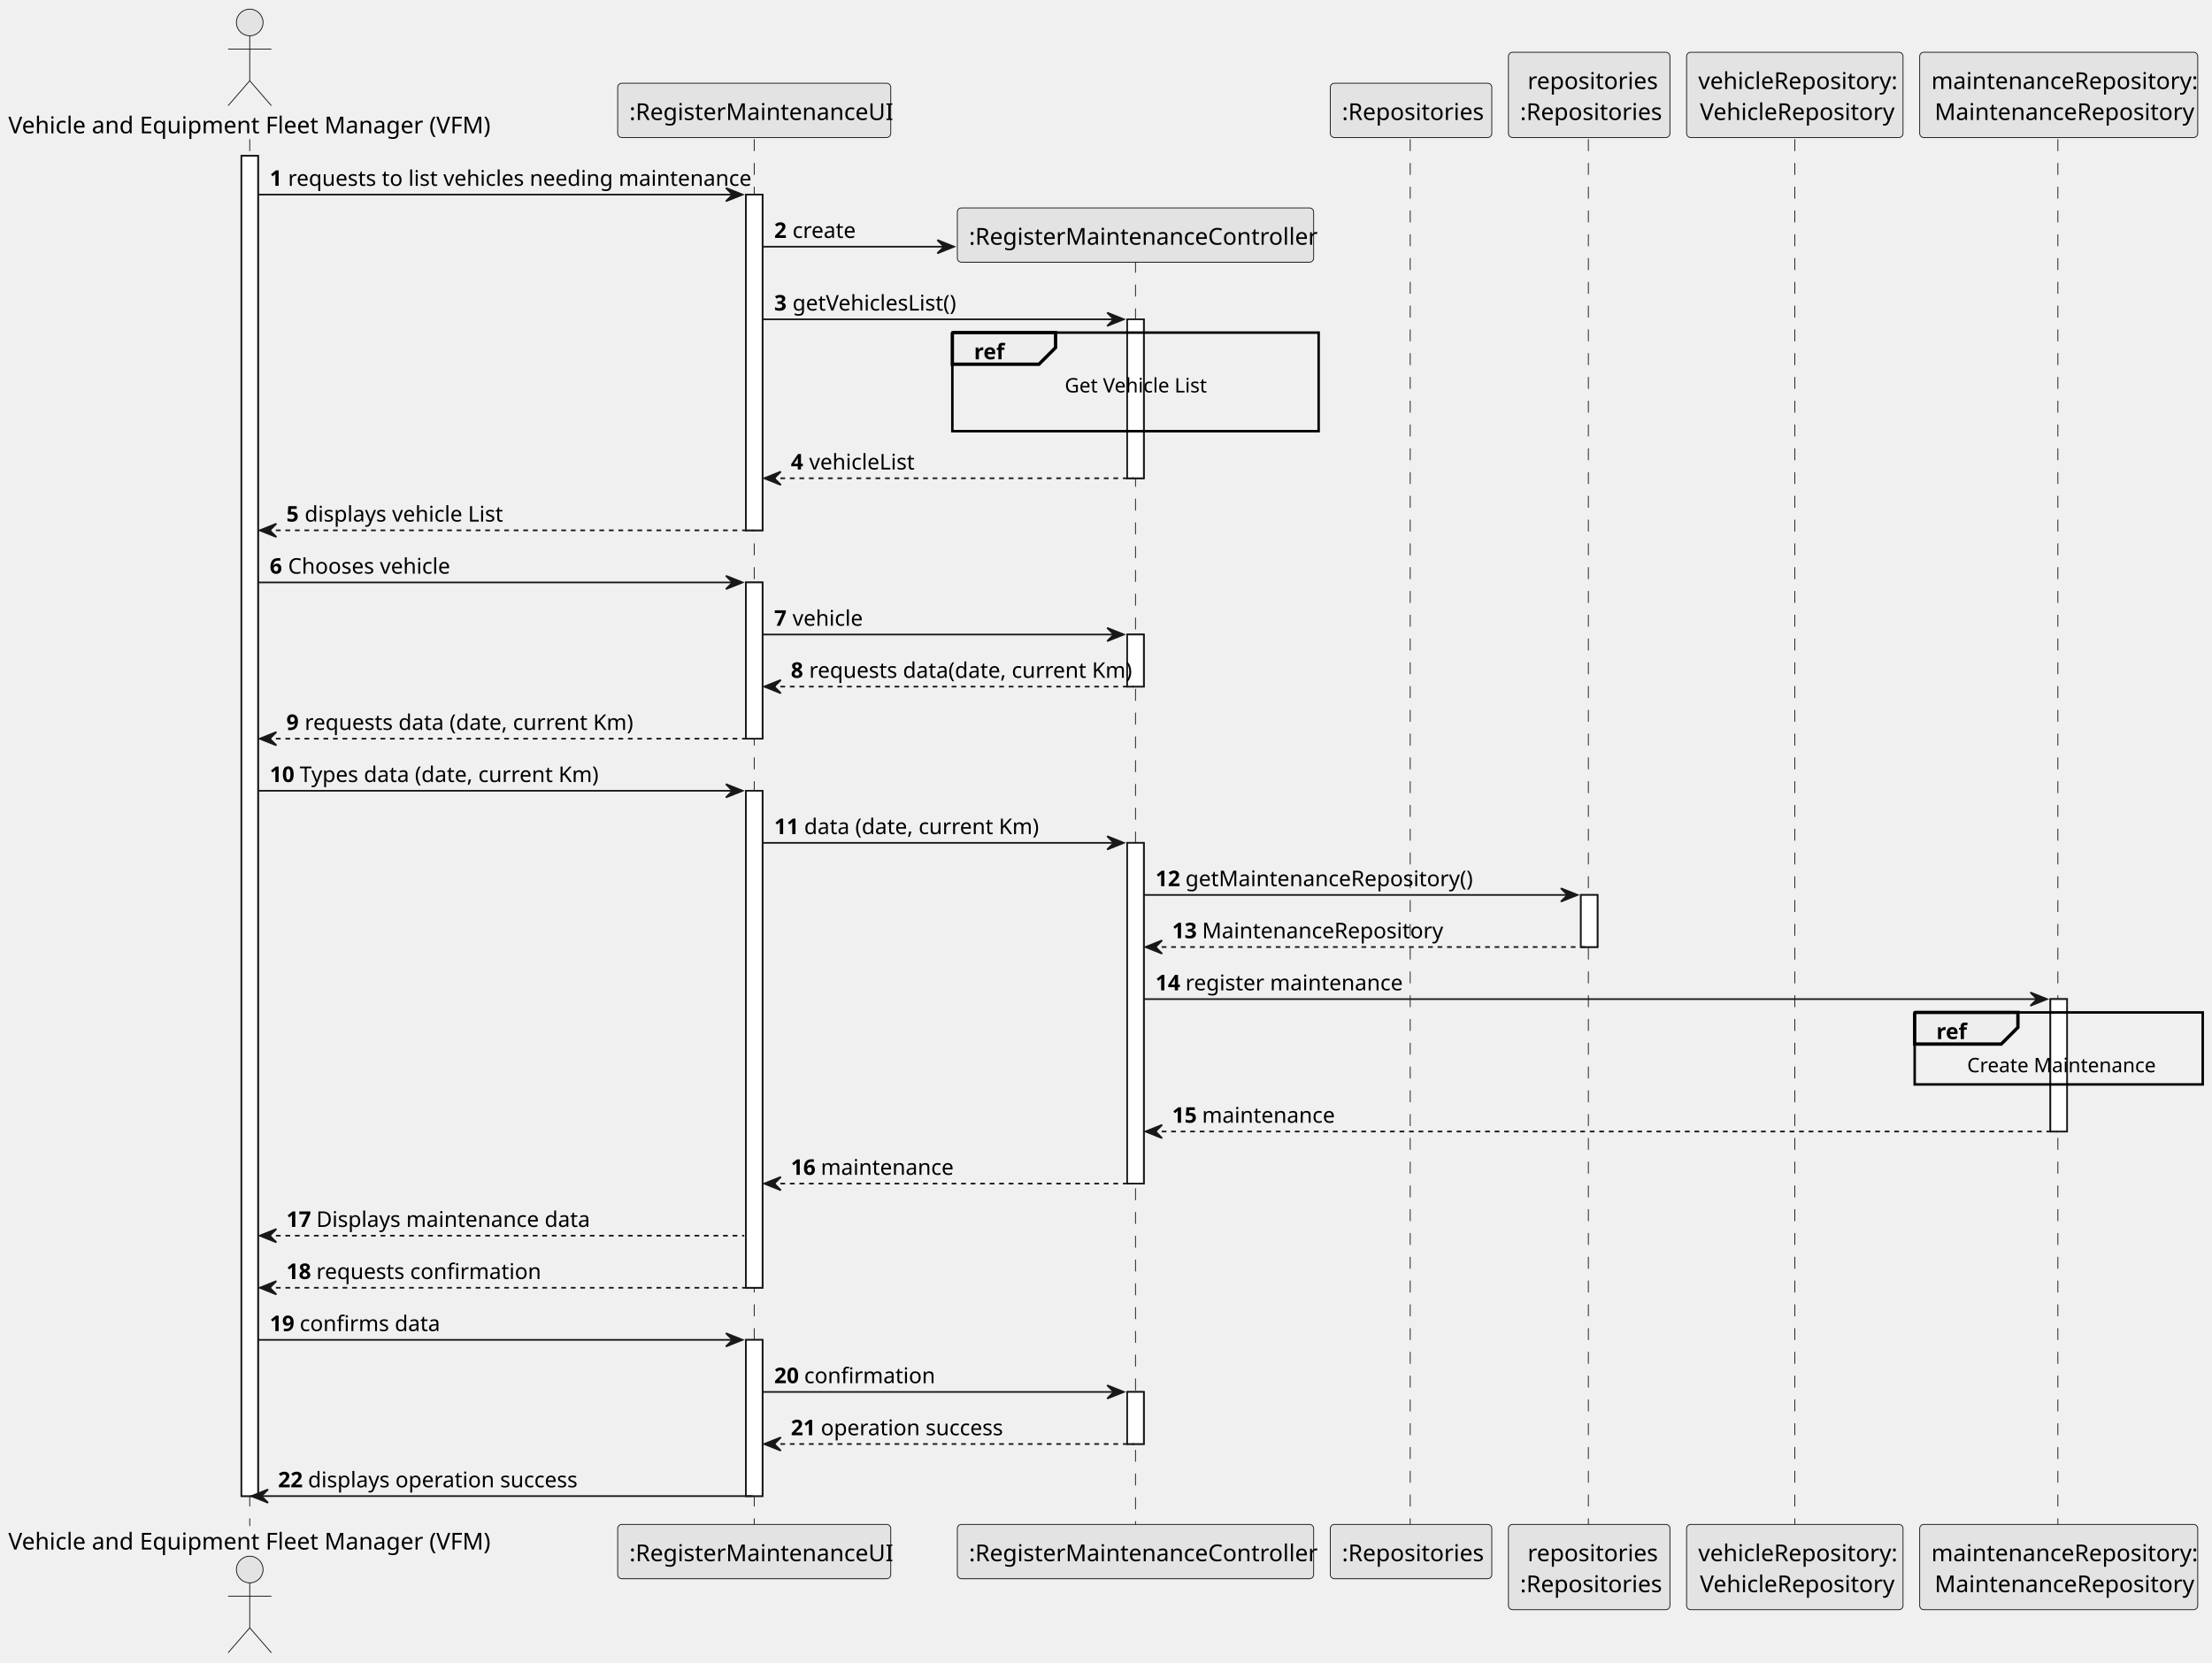
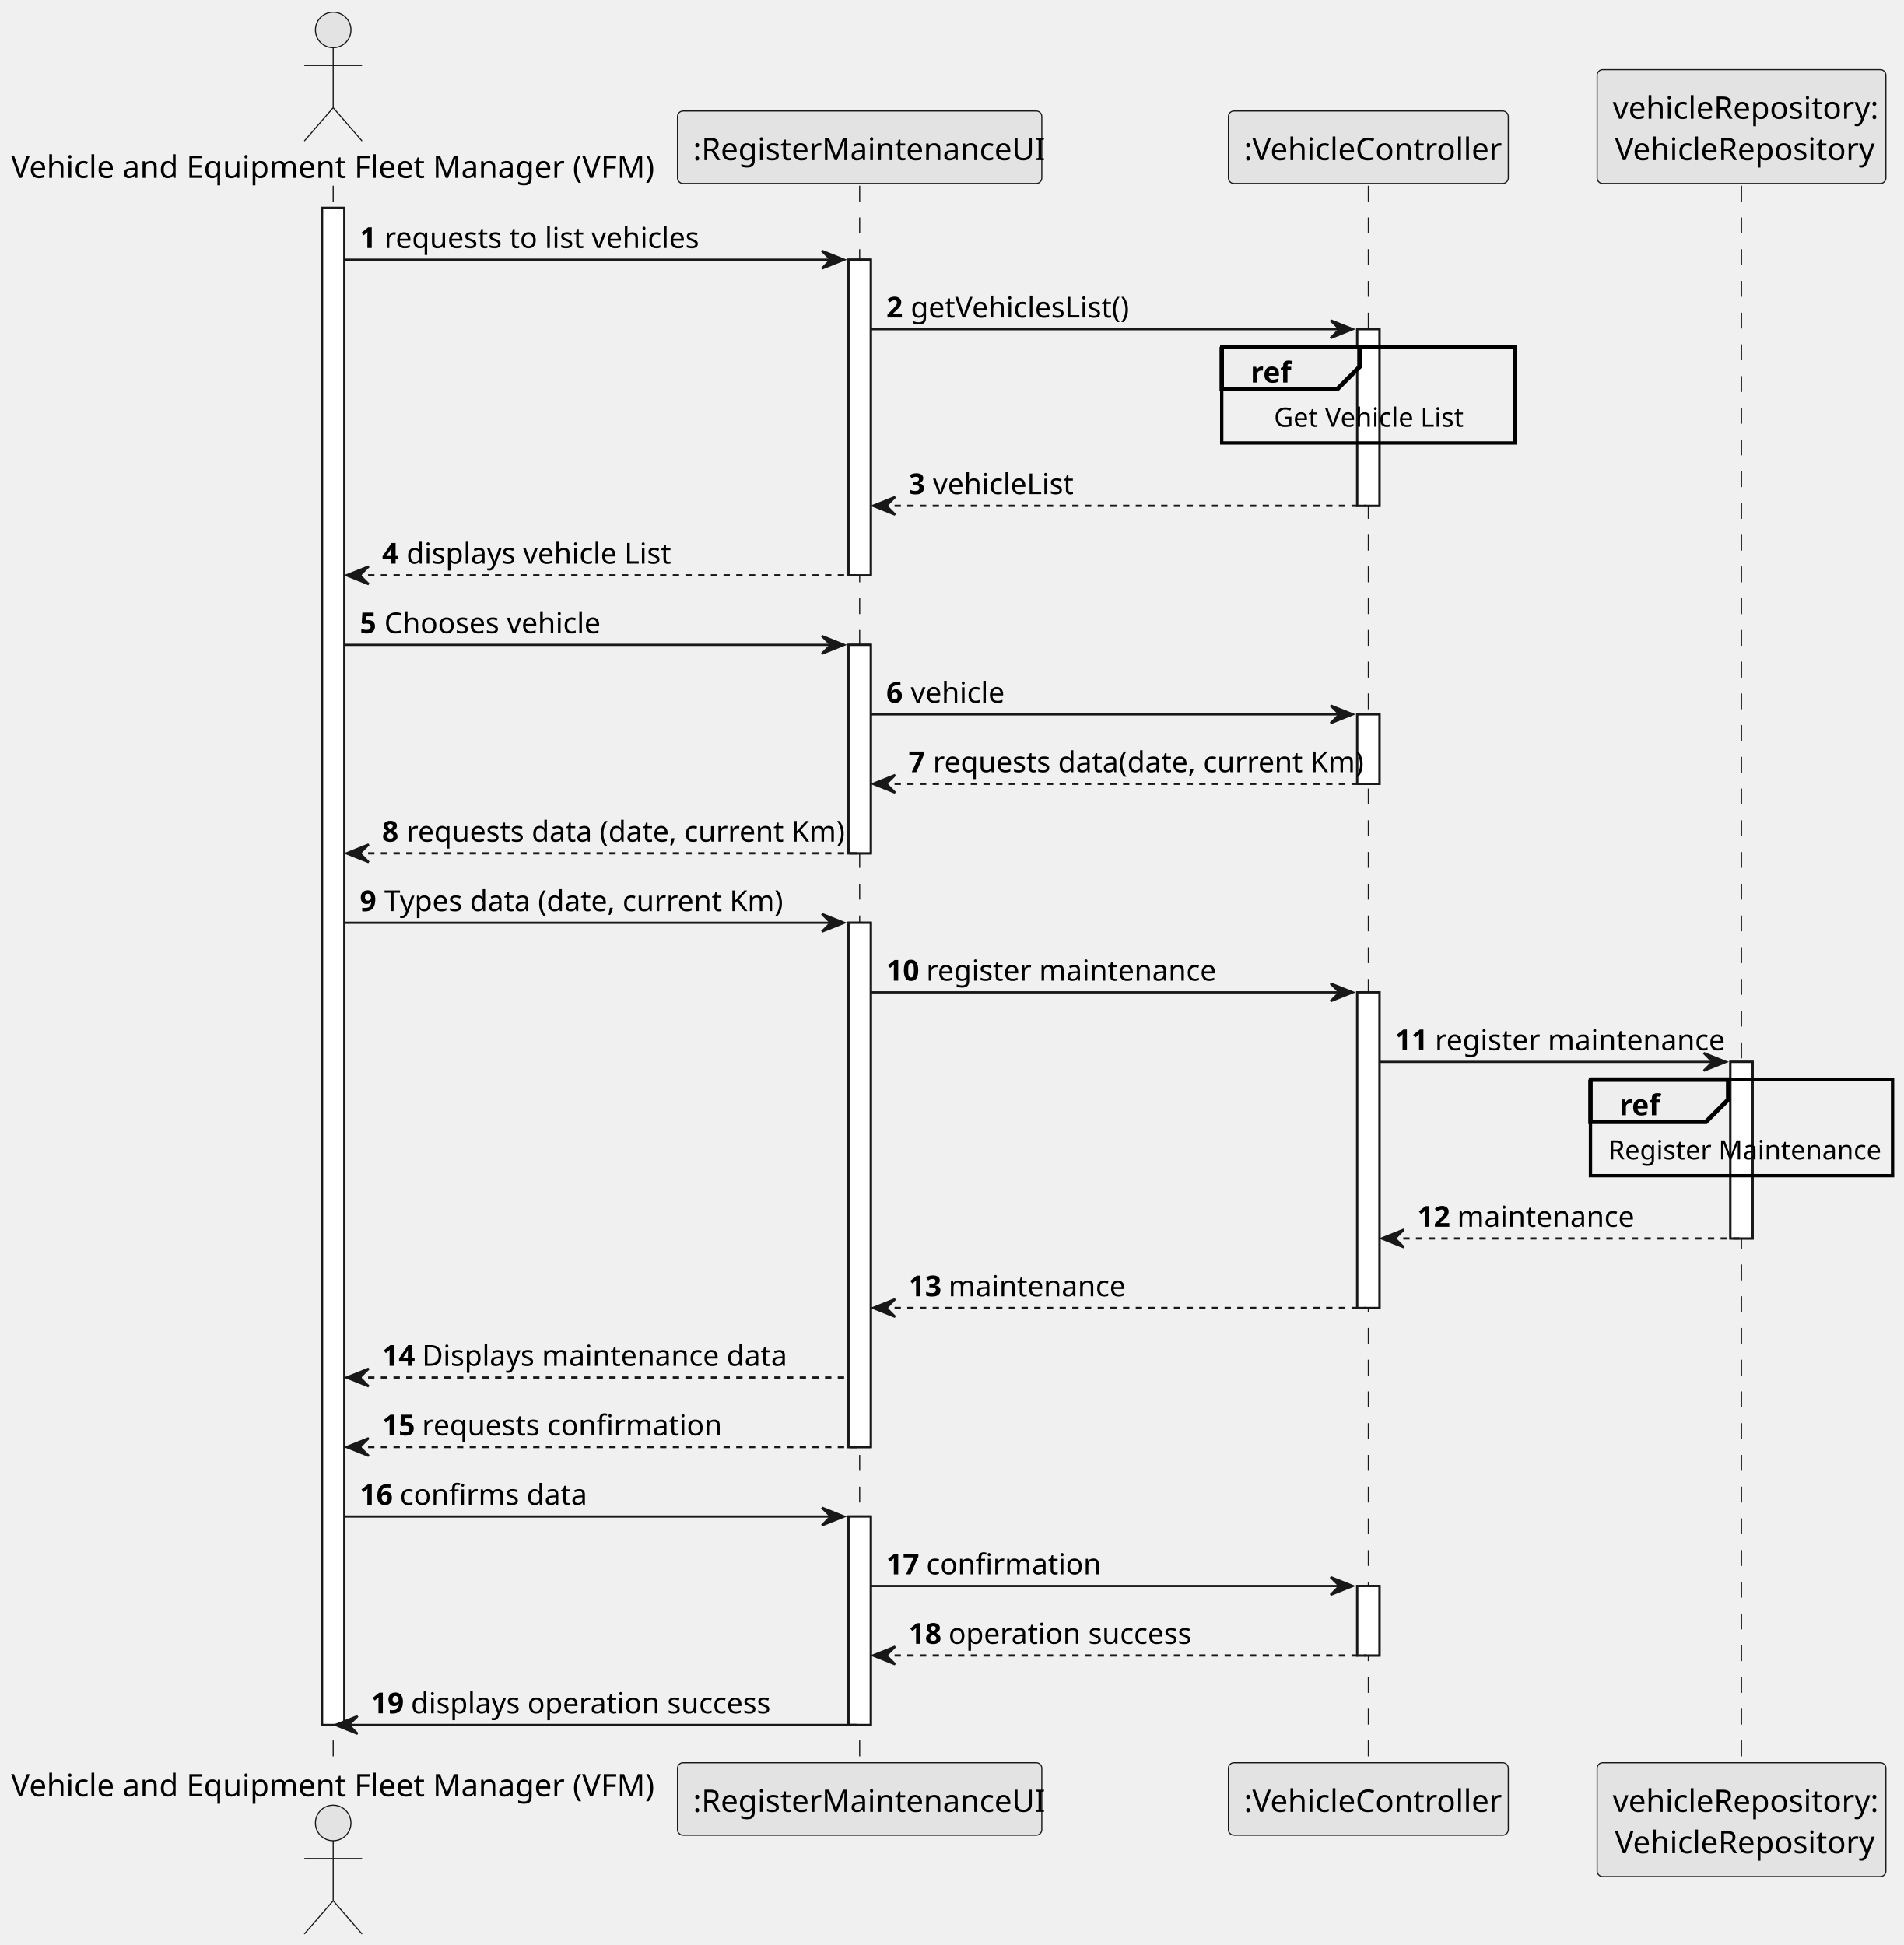
- <svg xmlns="http://www.w3.org/2000/svg" contentStyleType="text/css" height="699.3px" preserveAspectRatio="none" style="width:930px;height:699px;background:#FFFFFF;" version="1.1" viewBox="0 0 930 699" width="930.3px" zoomAndPan="magnify">
+ <svg xmlns="http://www.w3.org/2000/svg" contentStyleType="text/css" height="613.9px" preserveAspectRatio="none" style="width:600px;height:613px;background:#FFFFFF;" version="1.1" viewBox="0 0 600 613" width="600.6px" zoomAndPan="magnify">
  <defs />
  <g>
-     <rect fill="#FFFFFF" height="563.638" style="stroke:#181818;stroke-width:0.7;" width="7" x="101.5" y="65.535" />
-     <rect fill="#FFFFFF" height="141.195" style="stroke:#181818;stroke-width:0.7;" width="7" x="313.6" y="81.838" />
-     <rect fill="#FFFFFF" height="65.711" style="stroke:#181818;stroke-width:0.7;" width="7" x="313.6" y="244.937" />
-     <rect fill="#FFFFFF" height="209.006" style="stroke:#181818;stroke-width:0.7;" width="7" x="313.6" y="332.552" />
-     <rect fill="#FFFFFF" height="65.711" style="stroke:#181818;stroke-width:0.7;" width="7" x="313.6" y="563.462" />
-     <rect fill="#FFFFFF" height="66.853" style="stroke:#181818;stroke-width:0.7;" width="7" x="473.9" y="134.277" />
-     <rect fill="#FFFFFF" height="21.904" style="stroke:#181818;stroke-width:0.7;" width="7" x="473.9" y="266.841" />
-     <rect fill="#FFFFFF" height="143.295" style="stroke:#181818;stroke-width:0.7;" width="7" x="473.9" y="354.456" />
-     <rect fill="#FFFFFF" height="21.904" style="stroke:#181818;stroke-width:0.7;" width="7" x="473.9" y="585.365" />
-     <rect fill="#FFFFFF" height="21.904" style="stroke:#181818;stroke-width:0.7;" width="7" x="664.65" y="376.359" />
-     <rect fill="#FFFFFF" height="55.68" style="stroke:#181818;stroke-width:0.7;" width="7" x="862.05" y="420.167" />
-     <line style="stroke:#181818;stroke-width:0.35;stroke-dasharray:5.0,5.0;" x1="105" x2="105" y1="58.535" y2="641.773" />
-     <line style="stroke:#181818;stroke-width:0.35;stroke-dasharray:5.0,5.0;" x1="317.1" x2="317.1" y1="58.535" y2="641.773" />
-     <line style="stroke:#181818;stroke-width:0.35;stroke-dasharray:5.0,5.0;" x1="477.4" x2="477.4" y1="109.706" y2="641.773" />
-     <line style="stroke:#181818;stroke-width:0.35;stroke-dasharray:5.0,5.0;" x1="592.9" x2="592.9" y1="58.535" y2="641.773" />
-     <line style="stroke:#181818;stroke-width:0.35;stroke-dasharray:5.0,5.0;" x1="667.8" x2="667.8" y1="58.535" y2="641.773" />
-     <line style="stroke:#181818;stroke-width:0.35;stroke-dasharray:5.0,5.0;" x1="754.6" x2="754.6" y1="58.535" y2="641.773" />
-     <line style="stroke:#181818;stroke-width:0.35;stroke-dasharray:5.0,5.0;" x1="865.2" x2="865.2" y1="58.535" y2="641.773" />
+     <rect fill="#FFFFFF" height="478.123" style="stroke:#181818;stroke-width:0.7;" width="7" x="101.5" y="65.535" />
+     <rect fill="#FFFFFF" height="99.487" style="stroke:#181818;stroke-width:0.7;" width="7" x="267.4" y="81.838" />
+     <rect fill="#FFFFFF" height="65.711" style="stroke:#181818;stroke-width:0.7;" width="7" x="267.4" y="203.23" />
+     <rect fill="#FFFFFF" height="165.199" style="stroke:#181818;stroke-width:0.7;" width="7" x="267.4" y="290.844" />
+     <rect fill="#FFFFFF" height="65.711" style="stroke:#181818;stroke-width:0.7;" width="7" x="267.4" y="477.947" />
+     <rect fill="#FFFFFF" height="55.68" style="stroke:#181818;stroke-width:0.7;" width="7" x="427.7" y="103.742" />
+     <rect fill="#FFFFFF" height="21.904" style="stroke:#181818;stroke-width:0.7;" width="7" x="427.7" y="225.133" />
+     <rect fill="#FFFFFF" height="99.487" style="stroke:#181818;stroke-width:0.7;" width="7" x="427.7" y="312.748" />
+     <rect fill="#FFFFFF" height="21.904" style="stroke:#181818;stroke-width:0.7;" width="7" x="427.7" y="499.851" />
+     <rect fill="#FFFFFF" height="55.68" style="stroke:#181818;stroke-width:0.7;" width="7" x="545.3" y="334.652" />
+     <line style="stroke:#181818;stroke-width:0.35;stroke-dasharray:5.0,5.0;" x1="105" x2="105" y1="58.535" y2="556.258" />
+     <line style="stroke:#181818;stroke-width:0.35;stroke-dasharray:5.0,5.0;" x1="270.9" x2="270.9" y1="58.535" y2="556.258" />
+     <line style="stroke:#181818;stroke-width:0.35;stroke-dasharray:5.0,5.0;" x1="431.2" x2="431.2" y1="58.535" y2="556.258" />
+     <line style="stroke:#181818;stroke-width:0.35;stroke-dasharray:5.0,5.0;" x1="548.8" x2="548.8" y1="58.535" y2="556.258" />
    <text fill="#000000" font-family="sans-serif" font-size="9.8" lengthAdjust="spacing" textLength="198.8" x="3.5" y="56.075">Vehicle and Equipment Fleet Manager (VFM)</text>
    <ellipse cx="105" cy="9.45" fill="#E3E3E3" rx="5.6" ry="5.6" style="stroke:#181818;stroke-width:0.35;" />
    <path d="M105,15.05 L105,33.95 M95.9,20.65 L114.1,20.65 M105,33.95 L95.9,44.45 M105,33.95 L114.1,44.45 " fill="none" style="stroke:#181818;stroke-width:0.35;" />
-     <text fill="#000000" font-family="sans-serif" font-size="9.8" lengthAdjust="spacing" textLength="198.8" x="3.5" y="651.648">Vehicle and Equipment Fleet Manager (VFM)</text>
-     <ellipse cx="105" cy="660.058" fill="#E3E3E3" rx="5.6" ry="5.6" style="stroke:#181818;stroke-width:0.35;" />
-     <path d="M105,665.658 L105,684.558 M95.9,671.258 L114.1,671.258 M105,684.558 L95.9,695.058 M105,684.558 L114.1,695.058 " fill="none" style="stroke:#181818;stroke-width:0.35;" />
-     <rect fill="#E3E3E3" height="22.835" rx="1.75" ry="1.75" style="stroke:#181818;stroke-width:0.35;" width="114.8" x="259.7" y="35" />
-     <text fill="#000000" font-family="sans-serif" font-size="9.8" lengthAdjust="spacing" textLength="105" x="264.6" y="50.475">:RegisterMaintenanceUI</text>
-     <rect fill="#E3E3E3" height="22.835" rx="1.75" ry="1.75" style="stroke:#181818;stroke-width:0.35;" width="114.8" x="259.7" y="641.073" />
-     <text fill="#000000" font-family="sans-serif" font-size="9.8" lengthAdjust="spacing" textLength="105" x="264.6" y="656.548">:RegisterMaintenanceUI</text>
-     <rect fill="#E3E3E3" height="22.835" rx="1.75" ry="1.75" style="stroke:#181818;stroke-width:0.35;" width="149.8" x="402.5" y="641.073" />
-     <text fill="#000000" font-family="sans-serif" font-size="9.8" lengthAdjust="spacing" textLength="140" x="407.4" y="656.548">:RegisterMaintenanceController</text>
-     <rect fill="#E3E3E3" height="22.835" rx="1.75" ry="1.75" style="stroke:#181818;stroke-width:0.35;" width="67.9" x="559.3" y="35" />
-     <text fill="#000000" font-family="sans-serif" font-size="9.8" lengthAdjust="spacing" textLength="58.1" x="564.2" y="50.475">:Repositories</text>
-     <rect fill="#E3E3E3" height="22.835" rx="1.75" ry="1.75" style="stroke:#181818;stroke-width:0.35;" width="67.9" x="559.3" y="641.073" />
-     <text fill="#000000" font-family="sans-serif" font-size="9.8" lengthAdjust="spacing" textLength="58.1" x="564.2" y="656.548">:Repositories</text>
-     <rect fill="#E3E3E3" height="35.87" rx="1.75" ry="1.75" style="stroke:#181818;stroke-width:0.35;" width="67.9" x="634.2" y="21.965" />
-     <text fill="#000000" font-family="sans-serif" font-size="9.8" lengthAdjust="spacing" textLength="51.8" x="642.25" y="37.44">repositories</text>
-     <text fill="#000000" font-family="sans-serif" font-size="9.8" lengthAdjust="spacing" textLength="58.1" x="639.1" y="50.475">:Repositories</text>
-     <rect fill="#E3E3E3" height="35.87" rx="1.75" ry="1.75" style="stroke:#181818;stroke-width:0.35;" width="67.9" x="634.2" y="641.073" />
-     <text fill="#000000" font-family="sans-serif" font-size="9.8" lengthAdjust="spacing" textLength="51.8" x="642.25" y="656.548">repositories</text>
-     <text fill="#000000" font-family="sans-serif" font-size="9.8" lengthAdjust="spacing" textLength="58.1" x="639.1" y="669.583">:Repositories</text>
-     <rect fill="#E3E3E3" height="35.87" rx="1.75" ry="1.75" style="stroke:#181818;stroke-width:0.35;" width="91" x="709.1" y="21.965" />
-     <text fill="#000000" font-family="sans-serif" font-size="9.8" lengthAdjust="spacing" textLength="81.2" x="714" y="37.44">vehicleRepository:</text>
-     <text fill="#000000" font-family="sans-serif" font-size="9.8" lengthAdjust="spacing" textLength="79.8" x="714.7" y="50.475">VehicleRepository</text>
-     <rect fill="#E3E3E3" height="35.87" rx="1.75" ry="1.75" style="stroke:#181818;stroke-width:0.35;" width="91" x="709.1" y="641.073" />
-     <text fill="#000000" font-family="sans-serif" font-size="9.8" lengthAdjust="spacing" textLength="81.2" x="714" y="656.548">vehicleRepository:</text>
-     <text fill="#000000" font-family="sans-serif" font-size="9.8" lengthAdjust="spacing" textLength="79.8" x="714.7" y="669.583">VehicleRepository</text>
-     <rect fill="#E3E3E3" height="35.87" rx="1.75" ry="1.75" style="stroke:#181818;stroke-width:0.35;" width="116.9" x="807.1" y="21.965" />
-     <text fill="#000000" font-family="sans-serif" font-size="9.8" lengthAdjust="spacing" textLength="107.1" x="812" y="37.44">maintenanceRepository:</text>
-     <text fill="#000000" font-family="sans-serif" font-size="9.8" lengthAdjust="spacing" textLength="104.3" x="813.4" y="50.475">MaintenanceRepository</text>
-     <rect fill="#E3E3E3" height="35.87" rx="1.75" ry="1.75" style="stroke:#181818;stroke-width:0.35;" width="116.9" x="807.1" y="641.073" />
-     <text fill="#000000" font-family="sans-serif" font-size="9.8" lengthAdjust="spacing" textLength="107.1" x="812" y="656.548">maintenanceRepository:</text>
-     <text fill="#000000" font-family="sans-serif" font-size="9.8" lengthAdjust="spacing" textLength="104.3" x="813.4" y="669.583">MaintenanceRepository</text>
-     <rect fill="#FFFFFF" height="563.638" style="stroke:#181818;stroke-width:0.7;" width="7" x="101.5" y="65.535" />
-     <rect fill="#FFFFFF" height="141.195" style="stroke:#181818;stroke-width:0.7;" width="7" x="313.6" y="81.838" />
-     <rect fill="#FFFFFF" height="65.711" style="stroke:#181818;stroke-width:0.7;" width="7" x="313.6" y="244.937" />
-     <rect fill="#FFFFFF" height="209.006" style="stroke:#181818;stroke-width:0.7;" width="7" x="313.6" y="332.552" />
-     <rect fill="#FFFFFF" height="65.711" style="stroke:#181818;stroke-width:0.7;" width="7" x="313.6" y="563.462" />
-     <rect fill="#FFFFFF" height="66.853" style="stroke:#181818;stroke-width:0.7;" width="7" x="473.9" y="134.277" />
-     <rect fill="#FFFFFF" height="21.904" style="stroke:#181818;stroke-width:0.7;" width="7" x="473.9" y="266.841" />
-     <rect fill="#FFFFFF" height="143.295" style="stroke:#181818;stroke-width:0.7;" width="7" x="473.9" y="354.456" />
-     <rect fill="#FFFFFF" height="21.904" style="stroke:#181818;stroke-width:0.7;" width="7" x="473.9" y="585.365" />
-     <rect fill="#FFFFFF" height="21.904" style="stroke:#181818;stroke-width:0.7;" width="7" x="664.65" y="376.359" />
-     <rect fill="#FFFFFF" height="55.68" style="stroke:#181818;stroke-width:0.7;" width="7" x="862.05" y="420.167" />
-     <polygon fill="#181818" points="305.2,79.038,312.2,81.838,305.2,84.638,308,81.838" style="stroke:#181818;stroke-width:0.7;" />
-     <line style="stroke:#181818;stroke-width:0.7;" x1="108.5" x2="309.4" y1="81.838" y2="81.838" />
+     <text fill="#000000" font-family="sans-serif" font-size="9.8" lengthAdjust="spacing" textLength="198.8" x="3.5" y="566.133">Vehicle and Equipment Fleet Manager (VFM)</text>
+     <ellipse cx="105" cy="574.543" fill="#E3E3E3" rx="5.6" ry="5.6" style="stroke:#181818;stroke-width:0.35;" />
+     <path d="M105,580.143 L105,599.043 M95.9,585.743 L114.1,585.743 M105,599.043 L95.9,609.543 M105,599.043 L114.1,609.543 " fill="none" style="stroke:#181818;stroke-width:0.35;" />
+     <rect fill="#E3E3E3" height="22.835" rx="1.75" ry="1.75" style="stroke:#181818;stroke-width:0.35;" width="114.8" x="213.5" y="35" />
+     <text fill="#000000" font-family="sans-serif" font-size="9.8" lengthAdjust="spacing" textLength="105" x="218.4" y="50.475">:RegisterMaintenanceUI</text>
+     <rect fill="#E3E3E3" height="22.835" rx="1.75" ry="1.75" style="stroke:#181818;stroke-width:0.35;" width="114.8" x="213.5" y="555.558" />
+     <text fill="#000000" font-family="sans-serif" font-size="9.8" lengthAdjust="spacing" textLength="105" x="218.4" y="571.033">:RegisterMaintenanceUI</text>
+     <rect fill="#E3E3E3" height="22.835" rx="1.75" ry="1.75" style="stroke:#181818;stroke-width:0.35;" width="88.2" x="387.1" y="35" />
+     <text fill="#000000" font-family="sans-serif" font-size="9.8" lengthAdjust="spacing" textLength="78.4" x="392" y="50.475">:VehicleController</text>
+     <rect fill="#E3E3E3" height="22.835" rx="1.75" ry="1.75" style="stroke:#181818;stroke-width:0.35;" width="88.2" x="387.1" y="555.558" />
+     <text fill="#000000" font-family="sans-serif" font-size="9.8" lengthAdjust="spacing" textLength="78.4" x="392" y="571.033">:VehicleController</text>
+     <rect fill="#E3E3E3" height="35.87" rx="1.75" ry="1.75" style="stroke:#181818;stroke-width:0.35;" width="91" x="503.3" y="21.965" />
+     <text fill="#000000" font-family="sans-serif" font-size="9.8" lengthAdjust="spacing" textLength="81.2" x="508.2" y="37.44">vehicleRepository:</text>
+     <text fill="#000000" font-family="sans-serif" font-size="9.8" lengthAdjust="spacing" textLength="79.8" x="508.9" y="50.475">VehicleRepository</text>
+     <rect fill="#E3E3E3" height="35.87" rx="1.75" ry="1.75" style="stroke:#181818;stroke-width:0.35;" width="91" x="503.3" y="555.558" />
+     <text fill="#000000" font-family="sans-serif" font-size="9.8" lengthAdjust="spacing" textLength="81.2" x="508.2" y="571.033">vehicleRepository:</text>
+     <text fill="#000000" font-family="sans-serif" font-size="9.8" lengthAdjust="spacing" textLength="79.8" x="508.9" y="584.068">VehicleRepository</text>
+     <rect fill="#FFFFFF" height="478.123" style="stroke:#181818;stroke-width:0.7;" width="7" x="101.5" y="65.535" />
+     <rect fill="#FFFFFF" height="99.487" style="stroke:#181818;stroke-width:0.7;" width="7" x="267.4" y="81.838" />
+     <rect fill="#FFFFFF" height="65.711" style="stroke:#181818;stroke-width:0.7;" width="7" x="267.4" y="203.23" />
+     <rect fill="#FFFFFF" height="165.199" style="stroke:#181818;stroke-width:0.7;" width="7" x="267.4" y="290.844" />
+     <rect fill="#FFFFFF" height="65.711" style="stroke:#181818;stroke-width:0.7;" width="7" x="267.4" y="477.947" />
+     <rect fill="#FFFFFF" height="55.68" style="stroke:#181818;stroke-width:0.7;" width="7" x="427.7" y="103.742" />
+     <rect fill="#FFFFFF" height="21.904" style="stroke:#181818;stroke-width:0.7;" width="7" x="427.7" y="225.133" />
+     <rect fill="#FFFFFF" height="99.487" style="stroke:#181818;stroke-width:0.7;" width="7" x="427.7" y="312.748" />
+     <rect fill="#FFFFFF" height="21.904" style="stroke:#181818;stroke-width:0.7;" width="7" x="427.7" y="499.851" />
+     <rect fill="#FFFFFF" height="55.68" style="stroke:#181818;stroke-width:0.7;" width="7" x="545.3" y="334.652" />
+     <polygon fill="#181818" points="259,79.038,266,81.838,259,84.638,261.8,81.838" style="stroke:#181818;stroke-width:0.7;" />
+     <line style="stroke:#181818;stroke-width:0.7;" x1="108.5" x2="263.2" y1="81.838" y2="81.838" />
    <text fill="#000000" font-family="sans-serif" font-size="9.1" font-weight="bold" lengthAdjust="spacing" textLength="4.9" x="113.4" y="78.155">1</text>
-     <text fill="#000000" font-family="sans-serif" font-size="9.1" lengthAdjust="spacing" textLength="184.1" x="121.1" y="78.155">requests to list vehicles needing maintenance</text>
-     <polygon fill="#181818" points="394.1,100.942,401.1,103.742,394.1,106.542,396.9,103.742" style="stroke:#181818;stroke-width:0.7;" />
-     <line style="stroke:#181818;stroke-width:0.7;" x1="320.6" x2="398.3" y1="103.742" y2="103.742" />
-     <text fill="#000000" font-family="sans-serif" font-size="9.1" font-weight="bold" lengthAdjust="spacing" textLength="4.9" x="325.5" y="100.058">2</text>
-     <text fill="#000000" font-family="sans-serif" font-size="9.1" lengthAdjust="spacing" textLength="25.2" x="333.2" y="100.058">create</text>
-     <rect fill="#E3E3E3" height="22.835" rx="1.75" ry="1.75" style="stroke:#181818;stroke-width:0.35;" width="149.8" x="402.5" y="87.439" />
-     <text fill="#000000" font-family="sans-serif" font-size="9.8" lengthAdjust="spacing" textLength="140" x="407.4" y="102.914">:RegisterMaintenanceController</text>
-     <polygon fill="#181818" points="465.5,131.477,472.5,134.277,465.5,137.077,468.3,134.277" style="stroke:#181818;stroke-width:0.7;" />
-     <line style="stroke:#181818;stroke-width:0.7;" x1="320.6" x2="469.7" y1="134.277" y2="134.277" />
-     <text fill="#000000" font-family="sans-serif" font-size="9.1" font-weight="bold" lengthAdjust="spacing" textLength="4.9" x="325.5" y="130.593">3</text>
-     <text fill="#000000" font-family="sans-serif" font-size="9.1" lengthAdjust="spacing" textLength="67.9" x="333.2" y="130.593">getVehiclesList()</text>
-     <rect fill="none" height="41.449" style="stroke:#000000;stroke-width:1.05;" width="154" x="400.4" y="139.877" />
-     <path d="M400.4,139.877 L443.8,139.877 L443.8,146.177 L436.8,153.177 L400.4,153.177 L400.4,139.877 " fill="#EEEEEE" style="stroke:#000000;stroke-width:1.4;" />
-     <text fill="#000000" font-family="sans-serif" font-size="9.1" font-weight="bold" lengthAdjust="spacing" textLength="11.9" x="409.5" y="151.097">ref</text>
-     <text fill="#000000" font-family="sans-serif" font-size="8.4" lengthAdjust="spacing" textLength="59.5" x="447.65" y="165.041">Get Vehicle List</text>
-     <text fill="#000000" font-family="sans-serif" font-size="8.4" lengthAdjust="spacing" textLength="2.1" x="476.35" y="176.214"> </text>
-     <polygon fill="#181818" points="328.3,198.33,321.3,201.13,328.3,203.93,325.5,201.13" style="stroke:#181818;stroke-width:0.7;" />
-     <line style="stroke:#181818;stroke-width:0.7;stroke-dasharray:2.0,2.0;" x1="324.1" x2="476.7" y1="201.13" y2="201.13" />
-     <text fill="#000000" font-family="sans-serif" font-size="9.1" font-weight="bold" lengthAdjust="spacing" textLength="4.9" x="332.5" y="197.446">4</text>
-     <text fill="#000000" font-family="sans-serif" font-size="9.1" lengthAdjust="spacing" textLength="42" x="340.2" y="197.446">vehicleList</text>
-     <polygon fill="#181818" points="116.2,220.233,109.2,223.033,116.2,225.833,113.4,223.033" style="stroke:#181818;stroke-width:0.7;" />
-     <line style="stroke:#181818;stroke-width:0.7;stroke-dasharray:2.0,2.0;" x1="112" x2="316.4" y1="223.033" y2="223.033" />
-     <text fill="#000000" font-family="sans-serif" font-size="9.1" font-weight="bold" lengthAdjust="spacing" textLength="4.9" x="120.4" y="219.35">5</text>
-     <text fill="#000000" font-family="sans-serif" font-size="9.1" lengthAdjust="spacing" textLength="81.2" x="128.1" y="219.35">displays vehicle List</text>
-     <polygon fill="#181818" points="305.2,242.137,312.2,244.937,305.2,247.737,308,244.937" style="stroke:#181818;stroke-width:0.7;" />
-     <line style="stroke:#181818;stroke-width:0.7;" x1="108.5" x2="309.4" y1="244.937" y2="244.937" />
-     <text fill="#000000" font-family="sans-serif" font-size="9.1" font-weight="bold" lengthAdjust="spacing" textLength="4.9" x="113.4" y="241.253">6</text>
-     <text fill="#000000" font-family="sans-serif" font-size="9.1" lengthAdjust="spacing" textLength="65.8" x="121.1" y="241.253">Chooses vehicle</text>
-     <polygon fill="#181818" points="465.5,264.041,472.5,266.841,465.5,269.641,468.3,266.841" style="stroke:#181818;stroke-width:0.7;" />
-     <line style="stroke:#181818;stroke-width:0.7;" x1="320.6" x2="469.7" y1="266.841" y2="266.841" />
-     <text fill="#000000" font-family="sans-serif" font-size="9.1" font-weight="bold" lengthAdjust="spacing" textLength="4.9" x="325.5" y="263.157">7</text>
-     <text fill="#000000" font-family="sans-serif" font-size="9.1" lengthAdjust="spacing" textLength="27.3" x="333.2" y="263.157">vehicle</text>
-     <polygon fill="#181818" points="328.3,285.945,321.3,288.745,328.3,291.545,325.5,288.745" style="stroke:#181818;stroke-width:0.7;" />
-     <line style="stroke:#181818;stroke-width:0.7;stroke-dasharray:2.0,2.0;" x1="324.1" x2="476.7" y1="288.745" y2="288.745" />
-     <text fill="#000000" font-family="sans-serif" font-size="9.1" font-weight="bold" lengthAdjust="spacing" textLength="4.9" x="332.5" y="285.061">8</text>
-     <text fill="#000000" font-family="sans-serif" font-size="9.1" lengthAdjust="spacing" textLength="128.8" x="340.2" y="285.061">requests data(date, current Km)</text>
-     <polygon fill="#181818" points="116.2,307.848,109.2,310.648,116.2,313.448,113.4,310.648" style="stroke:#181818;stroke-width:0.7;" />
-     <line style="stroke:#181818;stroke-width:0.7;stroke-dasharray:2.0,2.0;" x1="112" x2="316.4" y1="310.648" y2="310.648" />
-     <text fill="#000000" font-family="sans-serif" font-size="9.1" font-weight="bold" lengthAdjust="spacing" textLength="4.9" x="120.4" y="306.964">9</text>
-     <text fill="#000000" font-family="sans-serif" font-size="9.1" lengthAdjust="spacing" textLength="131.6" x="128.1" y="306.964">requests data (date, current Km)</text>
-     <polygon fill="#181818" points="305.2,329.752,312.2,332.552,305.2,335.352,308,332.552" style="stroke:#181818;stroke-width:0.7;" />
-     <line style="stroke:#181818;stroke-width:0.7;" x1="108.5" x2="309.4" y1="332.552" y2="332.552" />
-     <text fill="#000000" font-family="sans-serif" font-size="9.1" font-weight="bold" lengthAdjust="spacing" textLength="9.8" x="113.4" y="328.868">10</text>
-     <text fill="#000000" font-family="sans-serif" font-size="9.1" lengthAdjust="spacing" textLength="121.1" x="126" y="328.868">Types data (date, current Km)</text>
-     <polygon fill="#181818" points="465.5,351.656,472.5,354.456,465.5,357.256,468.3,354.456" style="stroke:#181818;stroke-width:0.7;" />
-     <line style="stroke:#181818;stroke-width:0.7;" x1="320.6" x2="469.7" y1="354.456" y2="354.456" />
-     <text fill="#000000" font-family="sans-serif" font-size="9.1" font-weight="bold" lengthAdjust="spacing" textLength="9.8" x="325.5" y="350.772">11</text>
-     <text fill="#000000" font-family="sans-serif" font-size="9.1" lengthAdjust="spacing" textLength="93.8" x="338.1" y="350.772">data (date, current Km)</text>
-     <polygon fill="#181818" points="656.25,373.559,663.25,376.359,656.25,379.159,659.05,376.359" style="stroke:#181818;stroke-width:0.7;" />
-     <line style="stroke:#181818;stroke-width:0.7;" x1="480.9" x2="660.45" y1="376.359" y2="376.359" />
-     <text fill="#000000" font-family="sans-serif" font-size="9.1" font-weight="bold" lengthAdjust="spacing" textLength="9.8" x="485.8" y="372.675">12</text>
-     <text fill="#000000" font-family="sans-serif" font-size="9.1" lengthAdjust="spacing" textLength="113.4" x="498.4" y="372.675">getMaintenanceRepository()</text>
-     <polygon fill="#181818" points="488.6,395.463,481.6,398.263,488.6,401.063,485.8,398.263" style="stroke:#181818;stroke-width:0.7;" />
-     <line style="stroke:#181818;stroke-width:0.7;stroke-dasharray:2.0,2.0;" x1="484.4" x2="667.45" y1="398.263" y2="398.263" />
-     <text fill="#000000" font-family="sans-serif" font-size="9.1" font-weight="bold" lengthAdjust="spacing" textLength="9.8" x="492.8" y="394.579">13</text>
-     <text fill="#000000" font-family="sans-serif" font-size="9.1" lengthAdjust="spacing" textLength="95.2" x="505.4" y="394.579">MaintenanceRepository</text>
-     <polygon fill="#181818" points="853.65,417.367,860.65,420.167,853.65,422.967,856.45,420.167" style="stroke:#181818;stroke-width:0.7;" />
-     <line style="stroke:#181818;stroke-width:0.7;" x1="480.9" x2="857.85" y1="420.167" y2="420.167" />
-     <text fill="#000000" font-family="sans-serif" font-size="9.1" font-weight="bold" lengthAdjust="spacing" textLength="9.8" x="485.8" y="416.483">14</text>
-     <text fill="#000000" font-family="sans-serif" font-size="9.1" lengthAdjust="spacing" textLength="84.7" x="498.4" y="416.483">register maintenance</text>
-     <rect fill="none" height="30.276" style="stroke:#000000;stroke-width:1.05;" width="121.1" x="805" y="425.767" />
-     <path d="M805,425.767 L848.4,425.767 L848.4,432.067 L841.4,439.067 L805,439.067 L805,425.767 " fill="#EEEEEE" style="stroke:#000000;stroke-width:1.4;" />
-     <text fill="#000000" font-family="sans-serif" font-size="9.1" font-weight="bold" lengthAdjust="spacing" textLength="11.9" x="814.1" y="436.987">ref</text>
-     <text fill="#000000" font-family="sans-serif" font-size="8.4" lengthAdjust="spacing" textLength="77" x="827.05" y="450.931">Create Maintenance</text>
-     <polygon fill="#181818" points="488.6,473.047,481.6,475.847,488.6,478.647,485.8,475.847" style="stroke:#181818;stroke-width:0.7;" />
-     <line style="stroke:#181818;stroke-width:0.7;stroke-dasharray:2.0,2.0;" x1="484.4" x2="864.85" y1="475.847" y2="475.847" />
-     <text fill="#000000" font-family="sans-serif" font-size="9.1" font-weight="bold" lengthAdjust="spacing" textLength="9.8" x="492.8" y="472.163">15</text>
-     <text fill="#000000" font-family="sans-serif" font-size="9.1" lengthAdjust="spacing" textLength="51.8" x="505.4" y="472.163">maintenance</text>
-     <polygon fill="#181818" points="328.3,494.951,321.3,497.751,328.3,500.551,325.5,497.751" style="stroke:#181818;stroke-width:0.7;" />
-     <line style="stroke:#181818;stroke-width:0.7;stroke-dasharray:2.0,2.0;" x1="324.1" x2="476.7" y1="497.751" y2="497.751" />
-     <text fill="#000000" font-family="sans-serif" font-size="9.1" font-weight="bold" lengthAdjust="spacing" textLength="9.8" x="332.5" y="494.067">16</text>
-     <text fill="#000000" font-family="sans-serif" font-size="9.1" lengthAdjust="spacing" textLength="51.8" x="345.1" y="494.067">maintenance</text>
-     <polygon fill="#181818" points="116.2,516.854,109.2,519.654,116.2,522.454,113.4,519.654" style="stroke:#181818;stroke-width:0.7;" />
-     <line style="stroke:#181818;stroke-width:0.7;stroke-dasharray:2.0,2.0;" x1="112" x2="312.9" y1="519.654" y2="519.654" />
-     <text fill="#000000" font-family="sans-serif" font-size="9.1" font-weight="bold" lengthAdjust="spacing" textLength="9.8" x="120.4" y="515.97">17</text>
-     <text fill="#000000" font-family="sans-serif" font-size="9.1" lengthAdjust="spacing" textLength="109.9" x="133" y="515.97">Displays maintenance data</text>
-     <polygon fill="#181818" points="116.2,538.758,109.2,541.558,116.2,544.358,113.4,541.558" style="stroke:#181818;stroke-width:0.7;" />
-     <line style="stroke:#181818;stroke-width:0.7;stroke-dasharray:2.0,2.0;" x1="112" x2="316.4" y1="541.558" y2="541.558" />
-     <text fill="#000000" font-family="sans-serif" font-size="9.1" font-weight="bold" lengthAdjust="spacing" textLength="9.8" x="120.4" y="537.874">18</text>
-     <text fill="#000000" font-family="sans-serif" font-size="9.1" lengthAdjust="spacing" textLength="86.8" x="133" y="537.874">requests confirmation</text>
-     <polygon fill="#181818" points="305.2,560.662,312.2,563.462,305.2,566.262,308,563.462" style="stroke:#181818;stroke-width:0.7;" />
-     <line style="stroke:#181818;stroke-width:0.7;" x1="108.5" x2="309.4" y1="563.462" y2="563.462" />
-     <text fill="#000000" font-family="sans-serif" font-size="9.1" font-weight="bold" lengthAdjust="spacing" textLength="9.8" x="113.4" y="559.778">19</text>
-     <text fill="#000000" font-family="sans-serif" font-size="9.1" lengthAdjust="spacing" textLength="54.6" x="126" y="559.778">confirms data</text>
-     <polygon fill="#181818" points="465.5,582.565,472.5,585.365,465.5,588.165,468.3,585.365" style="stroke:#181818;stroke-width:0.7;" />
-     <line style="stroke:#181818;stroke-width:0.7;" x1="320.6" x2="469.7" y1="585.365" y2="585.365" />
-     <text fill="#000000" font-family="sans-serif" font-size="9.1" font-weight="bold" lengthAdjust="spacing" textLength="9.8" x="325.5" y="581.682">20</text>
-     <text fill="#000000" font-family="sans-serif" font-size="9.1" lengthAdjust="spacing" textLength="49" x="338.1" y="581.682">confirmation</text>
-     <polygon fill="#181818" points="328.3,604.469,321.3,607.269,328.3,610.069,325.5,607.269" style="stroke:#181818;stroke-width:0.7;" />
-     <line style="stroke:#181818;stroke-width:0.7;stroke-dasharray:2.0,2.0;" x1="324.1" x2="476.7" y1="607.269" y2="607.269" />
-     <text fill="#000000" font-family="sans-serif" font-size="9.1" font-weight="bold" lengthAdjust="spacing" textLength="9.8" x="332.5" y="603.585">21</text>
-     <text fill="#000000" font-family="sans-serif" font-size="9.1" lengthAdjust="spacing" textLength="74.2" x="345.1" y="603.585">operation success</text>
-     <polygon fill="#181818" points="112.7,626.373,105.7,629.173,112.7,631.973,109.9,629.173" style="stroke:#181818;stroke-width:0.7;" />
-     <line style="stroke:#181818;stroke-width:0.7;" x1="108.5" x2="316.4" y1="629.173" y2="629.173" />
-     <text fill="#000000" font-family="sans-serif" font-size="9.1" font-weight="bold" lengthAdjust="spacing" textLength="9.8" x="116.9" y="625.489">22</text>
-     <text fill="#000000" font-family="sans-serif" font-size="9.1" lengthAdjust="spacing" textLength="110.6" x="129.5" y="625.489">displays operation success</text>
+     <text fill="#000000" font-family="sans-serif" font-size="9.1" lengthAdjust="spacing" textLength="95.2" x="121.1" y="78.155">requests to list vehicles</text>
+     <polygon fill="#181818" points="419.3,100.942,426.3,103.742,419.3,106.542,422.1,103.742" style="stroke:#181818;stroke-width:0.7;" />
+     <line style="stroke:#181818;stroke-width:0.7;" x1="274.4" x2="423.5" y1="103.742" y2="103.742" />
+     <text fill="#000000" font-family="sans-serif" font-size="9.1" font-weight="bold" lengthAdjust="spacing" textLength="4.9" x="279.3" y="100.058">2</text>
+     <text fill="#000000" font-family="sans-serif" font-size="9.1" lengthAdjust="spacing" textLength="67.9" x="287" y="100.058">getVehiclesList()</text>
+     <rect fill="none" height="30.276" style="stroke:#000000;stroke-width:1.05;" width="92.4" x="385" y="109.342" />
+     <path d="M385,109.342 L428.4,109.342 L428.4,115.642 L421.4,122.642 L385,122.642 L385,109.342 " fill="#EEEEEE" style="stroke:#000000;stroke-width:1.4;" />
+     <text fill="#000000" font-family="sans-serif" font-size="9.1" font-weight="bold" lengthAdjust="spacing" textLength="11.9" x="394.1" y="120.562">ref</text>
+     <text fill="#000000" font-family="sans-serif" font-size="8.4" lengthAdjust="spacing" textLength="59.5" x="401.45" y="134.507">Get Vehicle List</text>
+     <polygon fill="#181818" points="282.1,156.622,275.1,159.422,282.1,162.222,279.3,159.422" style="stroke:#181818;stroke-width:0.7;" />
+     <line style="stroke:#181818;stroke-width:0.7;stroke-dasharray:2.0,2.0;" x1="277.9" x2="430.5" y1="159.422" y2="159.422" />
+     <text fill="#000000" font-family="sans-serif" font-size="9.1" font-weight="bold" lengthAdjust="spacing" textLength="4.9" x="286.3" y="155.738">3</text>
+     <text fill="#000000" font-family="sans-serif" font-size="9.1" lengthAdjust="spacing" textLength="42" x="294" y="155.738">vehicleList</text>
+     <polygon fill="#181818" points="116.2,178.526,109.2,181.326,116.2,184.126,113.4,181.326" style="stroke:#181818;stroke-width:0.7;" />
+     <line style="stroke:#181818;stroke-width:0.7;stroke-dasharray:2.0,2.0;" x1="112" x2="270.2" y1="181.326" y2="181.326" />
+     <text fill="#000000" font-family="sans-serif" font-size="9.1" font-weight="bold" lengthAdjust="spacing" textLength="4.9" x="120.4" y="177.642">4</text>
+     <text fill="#000000" font-family="sans-serif" font-size="9.1" lengthAdjust="spacing" textLength="81.2" x="128.1" y="177.642">displays vehicle List</text>
+     <polygon fill="#181818" points="259,200.43,266,203.23,259,206.03,261.8,203.23" style="stroke:#181818;stroke-width:0.7;" />
+     <line style="stroke:#181818;stroke-width:0.7;" x1="108.5" x2="263.2" y1="203.23" y2="203.23" />
+     <text fill="#000000" font-family="sans-serif" font-size="9.1" font-weight="bold" lengthAdjust="spacing" textLength="4.9" x="113.4" y="199.546">5</text>
+     <text fill="#000000" font-family="sans-serif" font-size="9.1" lengthAdjust="spacing" textLength="65.8" x="121.1" y="199.546">Chooses vehicle</text>
+     <polygon fill="#181818" points="419.3,222.333,426.3,225.133,419.3,227.933,422.1,225.133" style="stroke:#181818;stroke-width:0.7;" />
+     <line style="stroke:#181818;stroke-width:0.7;" x1="274.4" x2="423.5" y1="225.133" y2="225.133" />
+     <text fill="#000000" font-family="sans-serif" font-size="9.1" font-weight="bold" lengthAdjust="spacing" textLength="4.9" x="279.3" y="221.45">6</text>
+     <text fill="#000000" font-family="sans-serif" font-size="9.1" lengthAdjust="spacing" textLength="27.3" x="287" y="221.45">vehicle</text>
+     <polygon fill="#181818" points="282.1,244.237,275.1,247.037,282.1,249.837,279.3,247.037" style="stroke:#181818;stroke-width:0.7;" />
+     <line style="stroke:#181818;stroke-width:0.7;stroke-dasharray:2.0,2.0;" x1="277.9" x2="430.5" y1="247.037" y2="247.037" />
+     <text fill="#000000" font-family="sans-serif" font-size="9.1" font-weight="bold" lengthAdjust="spacing" textLength="4.9" x="286.3" y="243.353">7</text>
+     <text fill="#000000" font-family="sans-serif" font-size="9.1" lengthAdjust="spacing" textLength="128.8" x="294" y="243.353">requests data(date, current Km)</text>
+     <polygon fill="#181818" points="116.2,266.141,109.2,268.941,116.2,271.741,113.4,268.941" style="stroke:#181818;stroke-width:0.7;" />
+     <line style="stroke:#181818;stroke-width:0.7;stroke-dasharray:2.0,2.0;" x1="112" x2="270.2" y1="268.941" y2="268.941" />
+     <text fill="#000000" font-family="sans-serif" font-size="9.1" font-weight="bold" lengthAdjust="spacing" textLength="4.9" x="120.4" y="265.257">8</text>
+     <text fill="#000000" font-family="sans-serif" font-size="9.1" lengthAdjust="spacing" textLength="131.6" x="128.1" y="265.257">requests data (date, current Km)</text>
+     <polygon fill="#181818" points="259,288.045,266,290.844,259,293.644,261.8,290.844" style="stroke:#181818;stroke-width:0.7;" />
+     <line style="stroke:#181818;stroke-width:0.7;" x1="108.5" x2="263.2" y1="290.844" y2="290.844" />
+     <text fill="#000000" font-family="sans-serif" font-size="9.1" font-weight="bold" lengthAdjust="spacing" textLength="4.9" x="113.4" y="287.161">9</text>
+     <text fill="#000000" font-family="sans-serif" font-size="9.1" lengthAdjust="spacing" textLength="121.1" x="121.1" y="287.161">Types data (date, current Km)</text>
+     <polygon fill="#181818" points="419.3,309.948,426.3,312.748,419.3,315.548,422.1,312.748" style="stroke:#181818;stroke-width:0.7;" />
+     <line style="stroke:#181818;stroke-width:0.7;" x1="274.4" x2="423.5" y1="312.748" y2="312.748" />
+     <text fill="#000000" font-family="sans-serif" font-size="9.1" font-weight="bold" lengthAdjust="spacing" textLength="9.8" x="279.3" y="309.064">10</text>
+     <text fill="#000000" font-family="sans-serif" font-size="9.1" lengthAdjust="spacing" textLength="84.7" x="291.9" y="309.064">register maintenance</text>
+     <polygon fill="#181818" points="536.9,331.852,543.9,334.652,536.9,337.452,539.7,334.652" style="stroke:#181818;stroke-width:0.7;" />
+     <line style="stroke:#181818;stroke-width:0.7;" x1="434.7" x2="541.1" y1="334.652" y2="334.652" />
+     <text fill="#000000" font-family="sans-serif" font-size="9.1" font-weight="bold" lengthAdjust="spacing" textLength="9.8" x="439.6" y="330.968">11</text>
+     <text fill="#000000" font-family="sans-serif" font-size="9.1" lengthAdjust="spacing" textLength="84.7" x="452.2" y="330.968">register maintenance</text>
+     <rect fill="none" height="30.276" style="stroke:#000000;stroke-width:1.05;" width="95.2" x="501.2" y="340.252" />
+     <path d="M501.2,340.252 L544.6,340.252 L544.6,346.552 L537.6,353.552 L501.2,353.552 L501.2,340.252 " fill="#EEEEEE" style="stroke:#000000;stroke-width:1.4;" />
+     <text fill="#000000" font-family="sans-serif" font-size="9.1" font-weight="bold" lengthAdjust="spacing" textLength="11.9" x="510.3" y="351.472">ref</text>
+     <text fill="#000000" font-family="sans-serif" font-size="8.4" lengthAdjust="spacing" textLength="84" x="506.8" y="365.416">Register Maintenance</text>
+     <polygon fill="#181818" points="442.4,387.532,435.4,390.332,442.4,393.132,439.6,390.332" style="stroke:#181818;stroke-width:0.7;" />
+     <line style="stroke:#181818;stroke-width:0.7;stroke-dasharray:2.0,2.0;" x1="438.2" x2="548.1" y1="390.332" y2="390.332" />
+     <text fill="#000000" font-family="sans-serif" font-size="9.1" font-weight="bold" lengthAdjust="spacing" textLength="9.8" x="446.6" y="386.648">12</text>
+     <text fill="#000000" font-family="sans-serif" font-size="9.1" lengthAdjust="spacing" textLength="51.8" x="459.2" y="386.648">maintenance</text>
+     <polygon fill="#181818" points="282.1,409.436,275.1,412.236,282.1,415.036,279.3,412.236" style="stroke:#181818;stroke-width:0.7;" />
+     <line style="stroke:#181818;stroke-width:0.7;stroke-dasharray:2.0,2.0;" x1="277.9" x2="430.5" y1="412.236" y2="412.236" />
+     <text fill="#000000" font-family="sans-serif" font-size="9.1" font-weight="bold" lengthAdjust="spacing" textLength="9.8" x="286.3" y="408.552">13</text>
+     <text fill="#000000" font-family="sans-serif" font-size="9.1" lengthAdjust="spacing" textLength="51.8" x="298.9" y="408.552">maintenance</text>
+     <polygon fill="#181818" points="116.2,431.339,109.2,434.139,116.2,436.94,113.4,434.139" style="stroke:#181818;stroke-width:0.7;" />
+     <line style="stroke:#181818;stroke-width:0.7;stroke-dasharray:2.0,2.0;" x1="112" x2="266.7" y1="434.139" y2="434.139" />
+     <text fill="#000000" font-family="sans-serif" font-size="9.1" font-weight="bold" lengthAdjust="spacing" textLength="9.8" x="120.4" y="430.456">14</text>
+     <text fill="#000000" font-family="sans-serif" font-size="9.1" lengthAdjust="spacing" textLength="109.9" x="133" y="430.456">Displays maintenance data</text>
+     <polygon fill="#181818" points="116.2,453.243,109.2,456.043,116.2,458.843,113.4,456.043" style="stroke:#181818;stroke-width:0.7;" />
+     <line style="stroke:#181818;stroke-width:0.7;stroke-dasharray:2.0,2.0;" x1="112" x2="270.2" y1="456.043" y2="456.043" />
+     <text fill="#000000" font-family="sans-serif" font-size="9.1" font-weight="bold" lengthAdjust="spacing" textLength="9.8" x="120.4" y="452.359">15</text>
+     <text fill="#000000" font-family="sans-serif" font-size="9.1" lengthAdjust="spacing" textLength="86.8" x="133" y="452.359">requests confirmation</text>
+     <polygon fill="#181818" points="259,475.147,266,477.947,259,480.747,261.8,477.947" style="stroke:#181818;stroke-width:0.7;" />
+     <line style="stroke:#181818;stroke-width:0.7;" x1="108.5" x2="263.2" y1="477.947" y2="477.947" />
+     <text fill="#000000" font-family="sans-serif" font-size="9.1" font-weight="bold" lengthAdjust="spacing" textLength="9.8" x="113.4" y="474.263">16</text>
+     <text fill="#000000" font-family="sans-serif" font-size="9.1" lengthAdjust="spacing" textLength="54.6" x="126" y="474.263">confirms data</text>
+     <polygon fill="#181818" points="419.3,497.051,426.3,499.851,419.3,502.651,422.1,499.851" style="stroke:#181818;stroke-width:0.7;" />
+     <line style="stroke:#181818;stroke-width:0.7;" x1="274.4" x2="423.5" y1="499.851" y2="499.851" />
+     <text fill="#000000" font-family="sans-serif" font-size="9.1" font-weight="bold" lengthAdjust="spacing" textLength="9.8" x="279.3" y="496.167">17</text>
+     <text fill="#000000" font-family="sans-serif" font-size="9.1" lengthAdjust="spacing" textLength="49" x="291.9" y="496.167">confirmation</text>
+     <polygon fill="#181818" points="282.1,518.954,275.1,521.754,282.1,524.554,279.3,521.754" style="stroke:#181818;stroke-width:0.7;" />
+     <line style="stroke:#181818;stroke-width:0.7;stroke-dasharray:2.0,2.0;" x1="277.9" x2="430.5" y1="521.754" y2="521.754" />
+     <text fill="#000000" font-family="sans-serif" font-size="9.1" font-weight="bold" lengthAdjust="spacing" textLength="9.8" x="286.3" y="518.07">18</text>
+     <text fill="#000000" font-family="sans-serif" font-size="9.1" lengthAdjust="spacing" textLength="74.2" x="298.9" y="518.07">operation success</text>
+     <polygon fill="#181818" points="112.7,540.858,105.7,543.658,112.7,546.458,109.9,543.658" style="stroke:#181818;stroke-width:0.7;" />
+     <line style="stroke:#181818;stroke-width:0.7;" x1="108.5" x2="270.2" y1="543.658" y2="543.658" />
+     <text fill="#000000" font-family="sans-serif" font-size="9.1" font-weight="bold" lengthAdjust="spacing" textLength="9.8" x="116.9" y="539.974">19</text>
+     <text fill="#000000" font-family="sans-serif" font-size="9.1" lengthAdjust="spacing" textLength="110.6" x="129.5" y="539.974">displays operation success</text>
  </g>
</svg>
